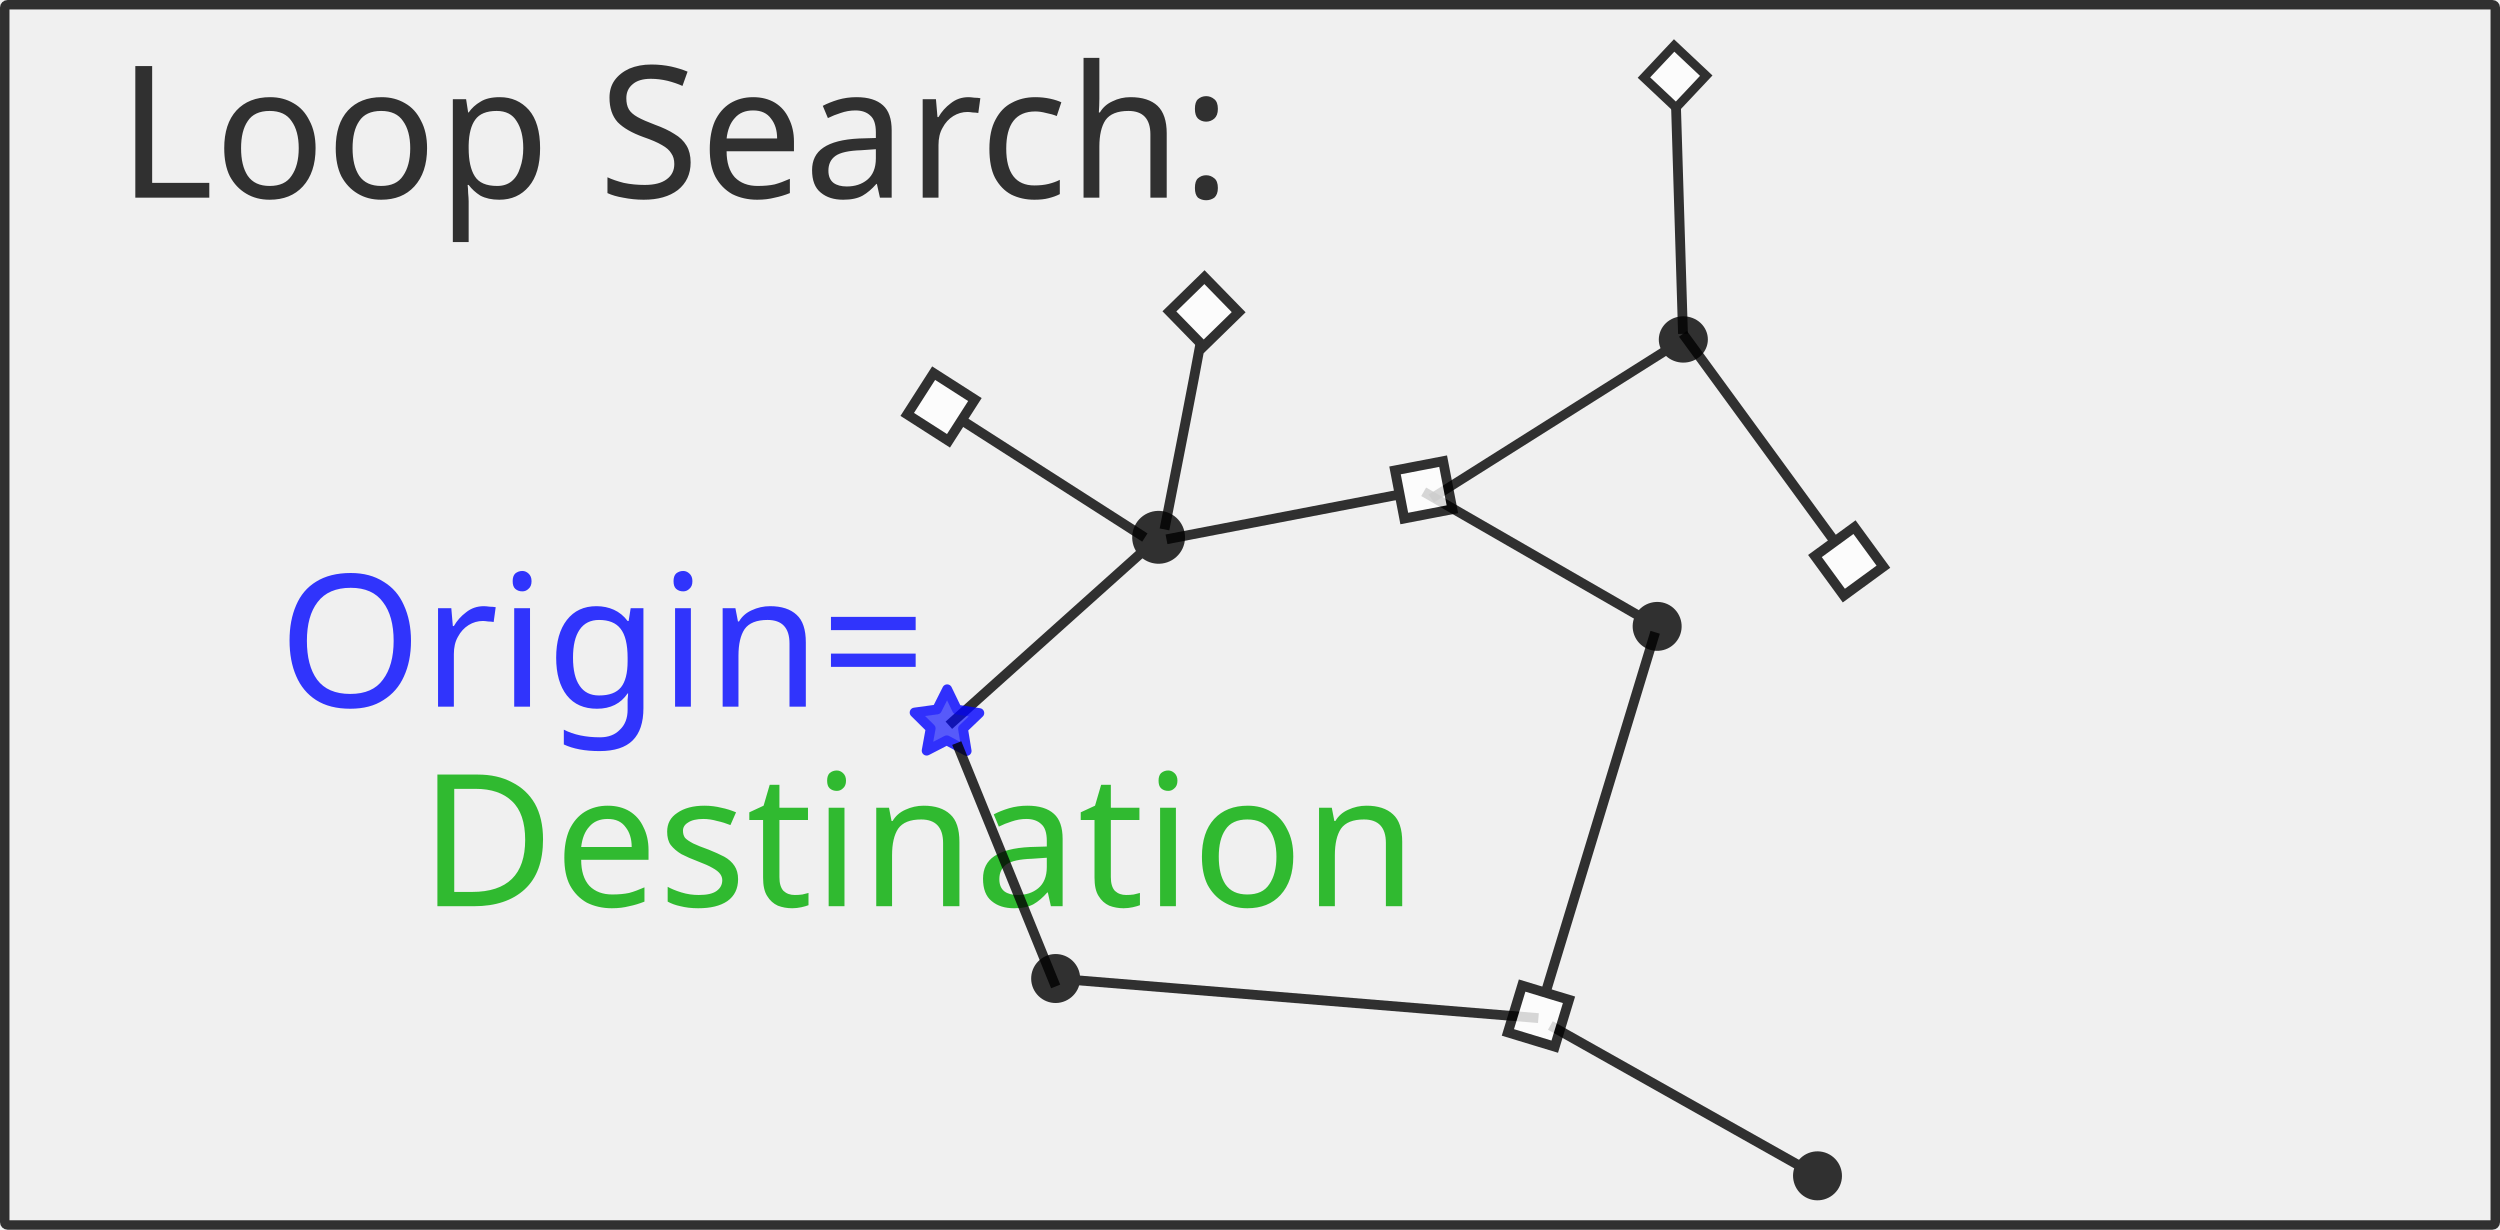
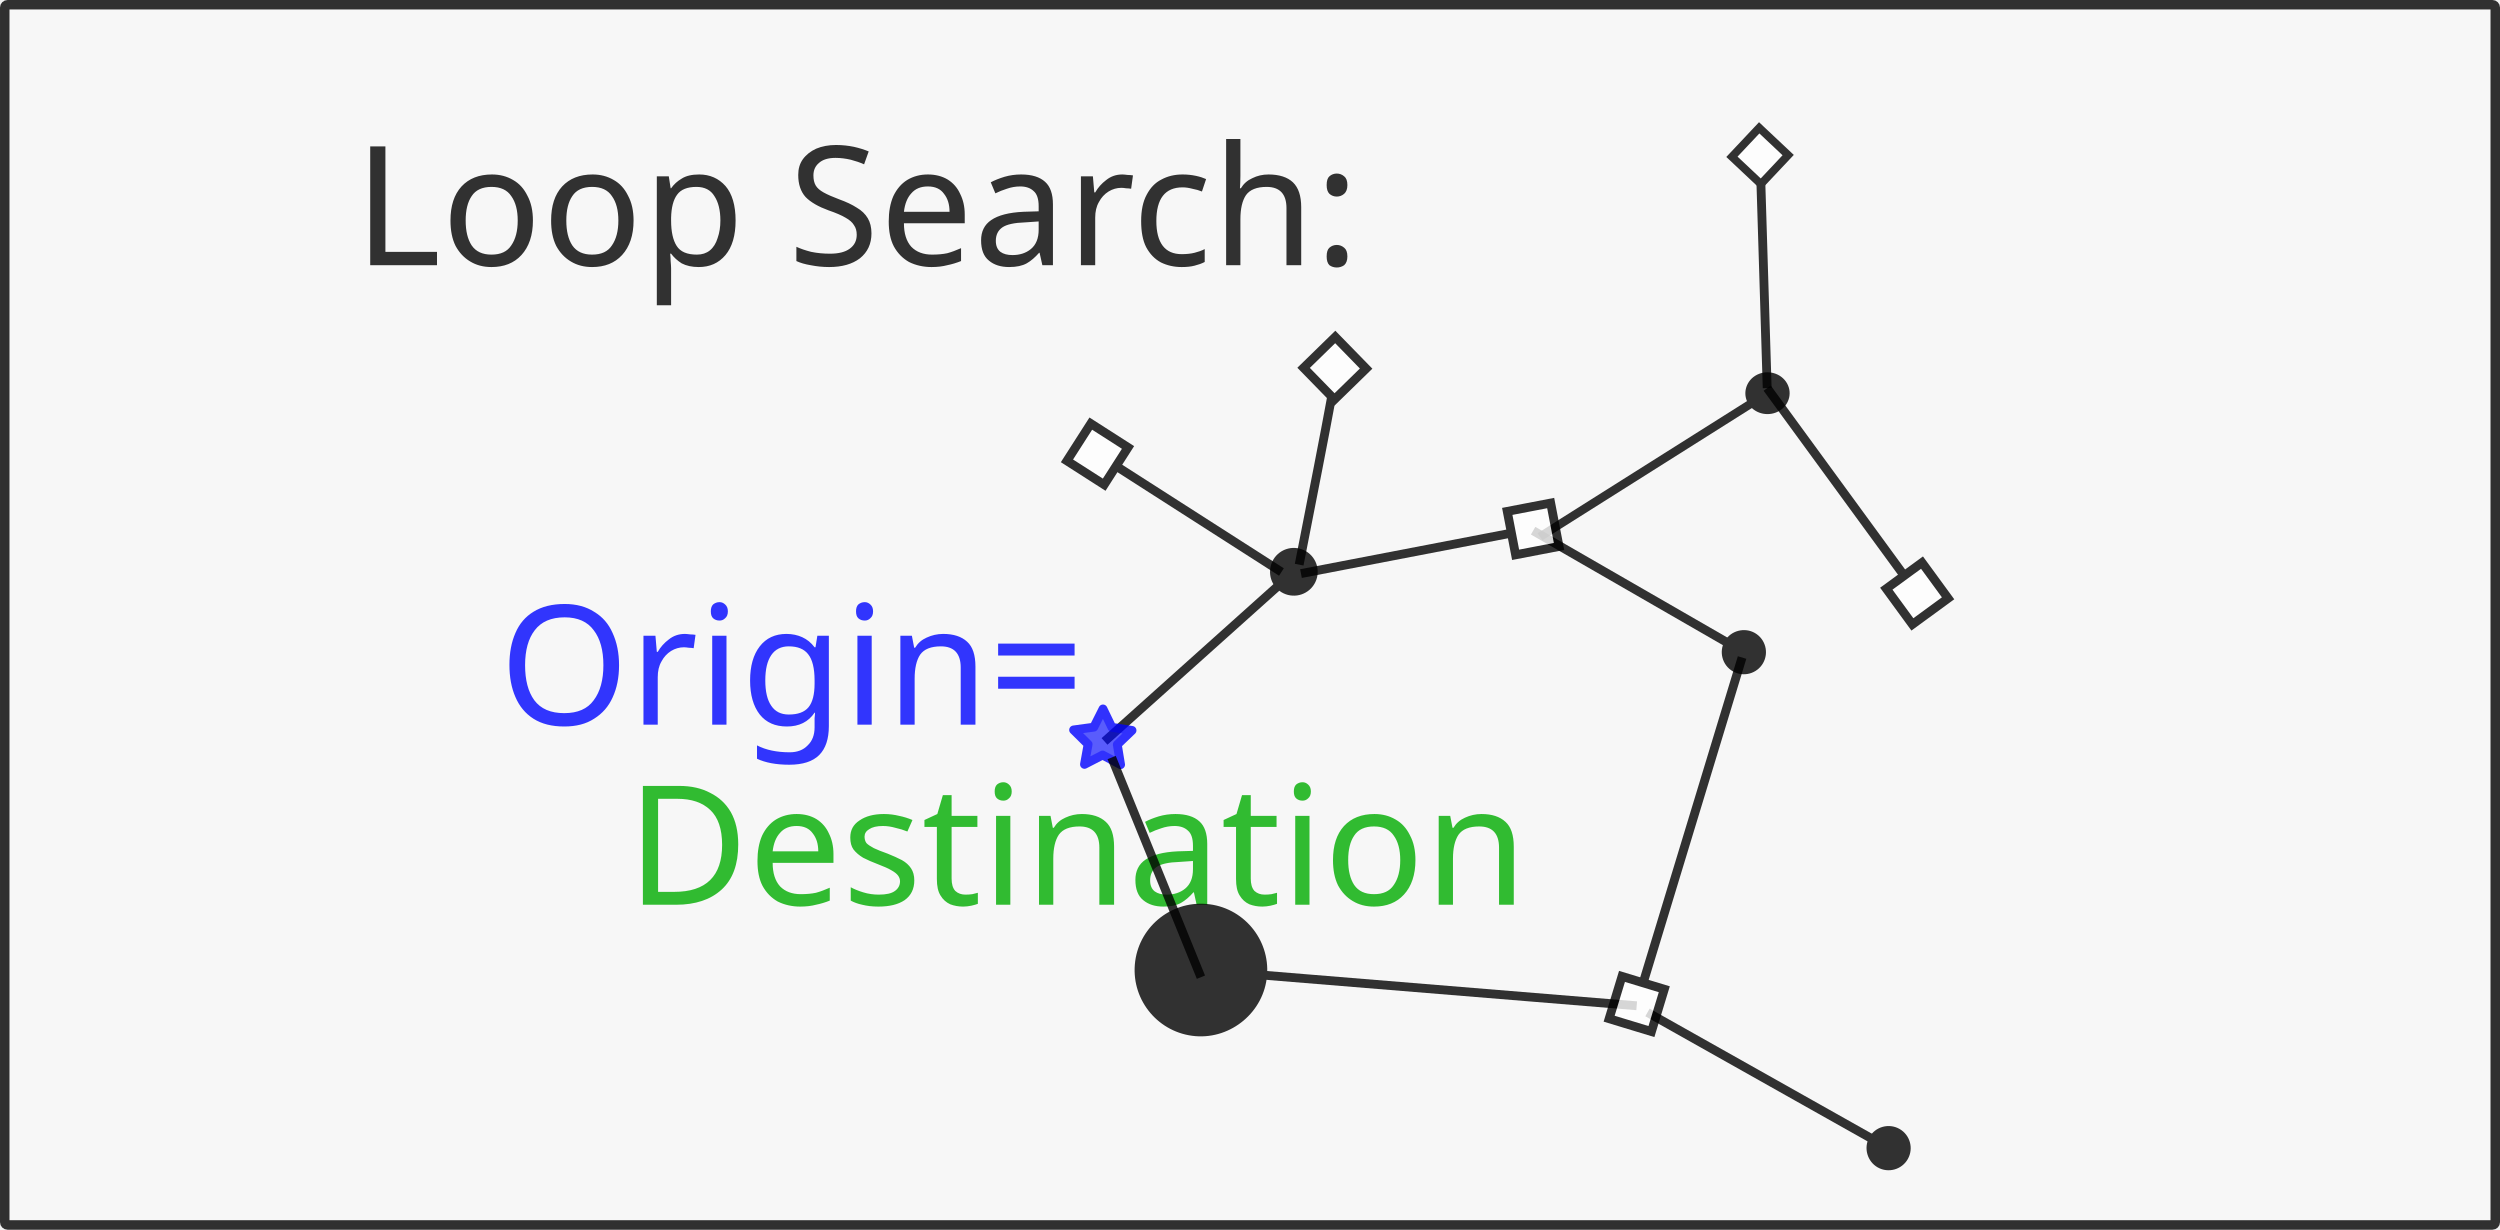
- <svg xmlns="http://www.w3.org/2000/svg" width="76.551mm" height="37.655mm" viewBox="0 0 76.551 37.655" version="1.1" id="svg17372">
+ <svg xmlns="http://www.w3.org/2000/svg" width="135.452mm" height="66.627mm" viewBox="0 0 135.452 66.627" version="1.1" id="svg17372">
  <defs id="defs17369">
-     <marker style="overflow:visible" id="marker108" refX="0" refY="0" orient="auto" markerWidth="1" markerHeight="1" viewBox="0 0 1 1" preserveAspectRatio="xMidYMid">
+     <marker style="overflow:visible" id="marker108" refX="0" refY="0" orient="auto" markerWidth="3" markerHeight="3" viewBox="0 0 1 1" preserveAspectRatio="xMidYMid">
      <path transform="scale(0.5)" style="fill:context-stroke;fill-rule:evenodd;stroke:none" d="M 5,0 C 5,2.76 2.76,5 0,5 -2.76,5 -5,2.76 -5,0 c 0,-2.76 2.3,-5 5,-5 2.76,0 5,2.24 5,5 z" id="path108" />
    </marker>
    <marker style="overflow:visible" id="marker106" refX="0" refY="0" orient="auto" markerWidth="1" markerHeight="1" viewBox="0 0 1 1" preserveAspectRatio="xMidYMid">
      <path transform="scale(0.5)" style="fill:context-fill;fill-rule:evenodd;stroke:context-stroke;stroke-width:2" d="M -5,-5 V 5 H 5 V -5 Z" id="path106" />
    </marker>
    <marker style="overflow:visible" id="marker44" refX="0" refY="0" orient="auto" markerWidth="1" markerHeight="1" viewBox="0 0 1 1" preserveAspectRatio="xMidYMid">
      <path transform="scale(0.5)" style="fill:context-stroke;fill-rule:evenodd;stroke:none" d="M 5,0 C 5,2.76 2.76,5 0,5 -2.76,5 -5,2.76 -5,0 c 0,-2.76 2.3,-5 5,-5 2.76,0 5,2.24 5,5 z" id="path44" />
    </marker>
    <marker style="overflow:visible" id="marker43" refX="0" refY="0" orient="auto" markerWidth="1" markerHeight="1" viewBox="0 0 1 1" preserveAspectRatio="xMidYMid">
      <path transform="scale(0.5)" style="fill:context-fill;fill-rule:evenodd;stroke:context-stroke;stroke-width:2" d="M -5,-5 V 5 H 5 V -5 Z" id="path43" />
    </marker>
    <marker style="overflow:visible" id="marker33" refX="0" refY="0" orient="auto" markerWidth="1" markerHeight="1" viewBox="0 0 1 1" preserveAspectRatio="xMidYMid">
      <path transform="scale(0.5)" style="fill:context-fill;fill-rule:evenodd;stroke:context-stroke;stroke-width:2" d="M -5,-5 V 5 H 5 V -5 Z" id="path33" />
    </marker>
    <marker style="overflow:visible" id="marker29" refX="0" refY="0" orient="auto" markerWidth="1" markerHeight="1" viewBox="0 0 1 1" preserveAspectRatio="xMidYMid">
      <path transform="scale(0.5)" style="fill:context-fill;fill-rule:evenodd;stroke:context-stroke;stroke-width:2" d="M -5,-5 V 5 H 5 V -5 Z" id="path29" />
    </marker>
    <marker style="overflow:visible" refX="0" refY="0" orient="auto" id="marker28" markerWidth="1" markerHeight="1" viewBox="0 0 1 1" preserveAspectRatio="xMidYMid">
      <path transform="scale(0.45)" style="fill:context-fill;fill-rule:evenodd;stroke:context-stroke;stroke-width:2" d="M 0,-7.071 -7.071,0 0,7.071 7.071,0 Z" id="path28" />
    </marker>
    <marker style="overflow:visible" id="ColoredSquare" refX="0" refY="0" orient="auto" markerWidth="1" markerHeight="1" viewBox="0 0 1 1" preserveAspectRatio="xMidYMid">
      <path transform="scale(0.5)" style="fill:context-fill;fill-rule:evenodd;stroke:context-stroke;stroke-width:2" d="M -5,-5 V 5 H 5 V -5 Z" id="path23" />
    </marker>
    <marker style="overflow:visible" id="Dot" refX="0" refY="0" orient="auto" markerWidth="1" markerHeight="1" viewBox="0 0 1 1" preserveAspectRatio="xMidYMid">
      <path transform="scale(0.5)" style="fill:context-stroke;fill-rule:evenodd;stroke:none" d="M 5,0 C 5,2.76 2.76,5 0,5 -2.76,5 -5,2.76 -5,0 c 0,-2.76 2.3,-5 5,-5 2.76,0 5,2.24 5,5 z" id="path17" />
    </marker>
    <marker style="overflow:visible" id="ColoredDot" refX="0" refY="0" orient="auto" markerWidth="1" markerHeight="1" viewBox="0 0 1 1" preserveAspectRatio="xMidYMid">
      <path transform="scale(0.45)" style="fill:context-fill;fill-rule:evenodd;stroke:context-stroke;stroke-width:2" d="M 5,0 C 5,2.76 2.76,5 0,5 -2.76,5 -5,2.76 -5,0 c 0,-2.76 2.3,-5 5,-5 2.76,0 5,2.24 5,5 z" id="path20" />
    </marker>
    <marker style="overflow:visible" id="marker10" refX="0" refY="0" orient="auto" markerWidth="1" markerHeight="1" viewBox="0 0 1 1" preserveAspectRatio="xMidYMid">
      <path transform="scale(0.5)" style="fill:context-stroke;fill-rule:evenodd;stroke:none" d="M 5,0 C 5,2.76 2.76,5 0,5 -2.76,5 -5,2.76 -5,0 c 0,-2.76 2.3,-5 5,-5 2.76,0 5,2.24 5,5 z" id="path10" />
    </marker>
  </defs>
-   <g id="layer1" transform="translate(-27.09486,-134.3607)">
-     <path style="opacity:0.8;fill:#0005ff;fill-opacity:1;stroke:#000000;stroke-width:0.3;stroke-linejoin:round;stroke-miterlimit:0.5;stroke-dasharray:none;stroke-opacity:1;marker-end:url(#marker44)" d="m 63.49,103.534 c 2.383,1.373 4.766,2.746 7.149,4.12" id="path46" transform="translate(7.198538,45.88598)" />
-     <path style="opacity:0.8;fill:#000000;fill-opacity:1;stroke:#000000;stroke-width:0.3;stroke-linejoin:round;stroke-miterlimit:0.5;stroke-dasharray:none;stroke-opacity:1;marker-end:url(#ColoredDot)" d="m 50.041,111.046 c 2.141,-1.918 4.281,-3.837 6.422,-5.755" id="path47" transform="translate(6.108065,45.52248)" />
-     <path style="opacity:0.8;fill:#000000;fill-opacity:1;stroke:#000000;stroke-width:0.3;stroke-linejoin:round;stroke-miterlimit:0.5;stroke-dasharray:none;stroke-opacity:1;marker-end:url(#marker10)" d="m 56.705,105.715 c 1.716,2.565 3.433,5.129 5.149,7.694" id="path49" transform="matrix(0,-0.9457245,1.002905,0,-35.10025,203.252)" />
-     <path style="opacity:0.8;fill:#000000;fill-opacity:1;stroke:#000000;stroke-width:0.3;stroke-linejoin:round;stroke-miterlimit:0.5;stroke-dasharray:none;stroke-opacity:1;marker-end:url(#Dot)" d="m 76.818,124.738 c -2.726,1.535 -5.452,3.069 -8.179,4.604" id="path50" transform="matrix(-1,0,0,1,151.3857,41.02338)" />
-     <path style="opacity:0.8;fill:#ffffff;fill-opacity:1;stroke:#000000;stroke-width:0.3;stroke-linejoin:round;stroke-miterlimit:0.5;stroke-dasharray:none;stroke-opacity:1;marker-end:url(#ColoredSquare)" d="m 72.214,117.347 c 2.322,-1.696 4.645,-3.393 6.967,-5.089" id="path51" transform="rotate(90,61.80315,134.1721)" />
-     <path style="opacity:0.8;fill:#ffffff;fill-opacity:1;stroke:#000000;stroke-width:0.3;stroke-linejoin:round;stroke-miterlimit:0.5;stroke-dasharray:none;stroke-opacity:1;marker-end:url(#marker29)" d="m 84.269,118.983 c 0.444,-2.262 0.889,-4.523 1.09,-5.634 0.202,-1.111 0.162,-1.07 0.121,-1.03" id="path52" transform="translate(-21.51725,31.58866)" />
-     <path style="opacity:0.8;fill:#ffffff;fill-opacity:1;stroke:#000000;stroke-width:0.3;stroke-linejoin:round;stroke-miterlimit:0.5;stroke-dasharray:none;stroke-opacity:1;marker-end:url(#marker33)" d="m 68.215,129.463 c -2.08,-1.333 -4.16,-2.666 -6.24,-3.998" id="path54" transform="translate(-6.064451,21.35777)" />
-     <path style="opacity:0.8;fill:#ffffff;fill-opacity:1;stroke:#000000;stroke-width:0.3;stroke-linejoin:round;stroke-miterlimit:0.5;stroke-dasharray:none;stroke-opacity:1;marker-end:url(#marker28)" d="m 72.456,117.589 c -2.625,0.081 -5.25,0.162 -7.876,0.242" id="path55" transform="rotate(90,62.04548,134.1721)" />
-     <path style="opacity:0.8;fill:#0005ff;fill-opacity:1;stroke:none;stroke-width:0.3;stroke-linejoin:round;stroke-miterlimit:0.5;stroke-dasharray:none;stroke-opacity:1" d="m 55.554,105.049 c 3.231,-0.444 6.462,-0.889 9.693,-1.333" id="path57" transform="translate(7.198538,45.88598)" />
-     <path style="opacity:0.8;fill:#ffffff;fill-opacity:1;stroke:#000000;stroke-width:0.3;stroke-linejoin:round;stroke-miterlimit:0.5;stroke-dasharray:none;stroke-opacity:1;marker-end:url(#marker43)" d="m 55.554,105.352 c 2.625,-0.505 5.25,-1.01 7.876,-1.515" id="path58" transform="translate(7.25912,45.52248)" />
-     <text xml:space="preserve" style="font-size:5.644px;line-height:0.9;font-family:'MS UI Gothic';-inkscape-font-specification:'MS UI Gothic, Normal';opacity:0.8;fill:#00ad00;fill-opacity:1;stroke:none;stroke-width:0.3;stroke-linejoin:round;stroke-miterlimit:0.5;stroke-dasharray:none;stroke-opacity:1" x="39.942" y="162.108" id="text59">
-       <tspan id="tspan59" style="fill:#00ad00;fill-opacity:1;stroke:none;stroke-width:0.3" x="39.942" y="162.108">Destination</tspan>
-     </text>
-     <path style="opacity:0.8;fill:#0005ff;fill-opacity:0.8;stroke:#0000ff;stroke-width:0.3;stroke-linejoin:round;stroke-miterlimit:0.5;stroke-dasharray:none;stroke-opacity:1" id="path60" d="m 77.848,125.586 -0.61,-0.327 -0.615,0.317 0.123,-0.681 -0.492,-0.487 0.686,-0.094 0.311,-0.618 0.301,0.623 0.684,0.105 -0.5,0.479 z" transform="translate(-21.15376,31.77041)" />
-     <text xml:space="preserve" style="font-size:5.644px;line-height:0.9;font-family:'MS UI Gothic';-inkscape-font-specification:'MS UI Gothic, Normal';opacity:0.8;fill:#0005ff;fill-opacity:1;stroke:none;stroke-width:0.3;stroke-linejoin:round;stroke-miterlimit:0.5;stroke-dasharray:none;stroke-opacity:1" x="35.619" y="156" id="text99">
-       <tspan id="tspan99" style="fill:#0005ff;fill-opacity:1;stroke:none;stroke-width:0.3" x="35.619" y="156">Origin=</tspan>
-     </text>
-     <path style="opacity:0.8;fill:#ffffff;fill-opacity:1;stroke:#000000;stroke-width:0.3;stroke-linejoin:round;stroke-miterlimit:0.5;stroke-dasharray:none;stroke-opacity:1;marker-end:url(#marker108)" d="m 68.033,156.968 c -4.927,-0.404 -9.855,-0.808 -14.782,-1.212" id="path103" transform="translate(6.168647,8.567565)" />
-     <path style="opacity:0.8;fill:#000000;fill-opacity:1;stroke:#000000;stroke-width:0.3;stroke-linejoin:round;stroke-miterlimit:0.5;stroke-dasharray:none;stroke-opacity:1" d="m 53.251,155.998 c -1.01,-2.484 -2.019,-4.968 -3.029,-7.452" id="path104" transform="translate(6.168647,8.567565)" />
-     <path style="opacity:0.8;fill:#ffffff;fill-opacity:1;stroke:#000000;stroke-width:0.3;stroke-linejoin:round;stroke-miterlimit:0.5;stroke-dasharray:none;stroke-opacity:1;marker-end:url(#marker106)" d="m 71.608,145.154 c -1.191,3.918 -2.383,7.835 -3.574,11.753" id="path102" transform="translate(6.168647,8.567565)" />
-     <text xml:space="preserve" style="font-size:5.644px;line-height:0.9;font-family:'MS UI Gothic';-inkscape-font-specification:'MS UI Gothic, Normal';opacity:0.8;fill:#000000;fill-opacity:1;stroke:none;stroke-width:0.3;stroke-linejoin:round;stroke-miterlimit:0.5;stroke-dasharray:none;stroke-opacity:1" x="30.693" y="140.413" id="text108-6">
-       <tspan id="tspan108-3" style="fill:#000000;fill-opacity:1;stroke:none;stroke-width:0.3" x="30.693" y="140.413">Loop Search:</tspan>
-     </text>
-     <rect style="opacity:0.8;fill:none;fill-opacity:1;stroke:#000000;stroke-width:0.29;stroke-linejoin:round;stroke-miterlimit:0.5;stroke-dasharray:none;stroke-opacity:1" id="rect111" width="76.261" height="37.364" x="27.24" y="134.506" ry="0.086" />
+   <g id="layer1" transform="translate(-271.9449,-36.627)">
+     <g id="g88">
+       <rect style="opacity:0.8;fill:#f9f9f9;fill-opacity:1;stroke:#000000;stroke-width:0.514;stroke-linejoin:round;stroke-miterlimit:0.5;stroke-dasharray:none;stroke-opacity:1" id="rect82" width="134.938" height="66.113" x="272.202" y="36.884" ry="0.152" />
+       <g id="g86" transform="matrix(1.597175,0,0,1.597175,-12.92616,-129.7467)">
+         <path style="opacity:0.8;fill:#0005ff;fill-opacity:1;stroke:#000000;stroke-width:0.3;stroke-linejoin:round;stroke-miterlimit:0.5;stroke-dasharray:none;stroke-opacity:1;marker-end:url(#marker44)" d="m 63.49,103.534 c 2.383,1.373 4.766,2.746 7.149,4.12" id="path46" transform="translate(166.8773,18.63667)" />
+         <path style="opacity:0.8;fill:#000000;fill-opacity:1;stroke:#000000;stroke-width:0.3;stroke-linejoin:round;stroke-miterlimit:0.5;stroke-dasharray:none;stroke-opacity:1;marker-end:url(#ColoredDot)" d="m 50.041,111.046 c 2.141,-1.918 4.281,-3.837 6.422,-5.755" id="path47" transform="translate(165.7869,18.27318)" />
+         <path style="opacity:0.8;fill:#000000;fill-opacity:1;stroke:#000000;stroke-width:0.3;stroke-linejoin:round;stroke-miterlimit:0.5;stroke-dasharray:none;stroke-opacity:1;marker-end:url(#marker10)" d="m 56.705,105.715 c 1.716,2.565 3.433,5.129 5.149,7.694" id="path49" transform="matrix(0,-0.9457245,1.002905,0,124.5786,176.0027)" />
+         <path style="opacity:0.8;fill:#000000;fill-opacity:1;stroke:#000000;stroke-width:0.3;stroke-linejoin:round;stroke-miterlimit:0.5;stroke-dasharray:none;stroke-opacity:1;marker-end:url(#Dot)" d="m 76.818,124.738 c -2.726,1.535 -5.452,3.069 -8.179,4.604" id="path50" transform="matrix(-1,0,0,1,311.0645,13.77407)" />
+         <path style="opacity:0.8;fill:#ffffff;fill-opacity:1;stroke:#000000;stroke-width:0.3;stroke-linejoin:round;stroke-miterlimit:0.5;stroke-dasharray:none;stroke-opacity:1;marker-end:url(#ColoredSquare)" d="m 72.214,117.347 c 2.322,-1.696 4.645,-3.393 6.967,-5.089" id="path51" transform="rotate(90,155.2672,200.3869)" />
+         <path style="opacity:0.8;fill:#ffffff;fill-opacity:1;stroke:#000000;stroke-width:0.3;stroke-linejoin:round;stroke-miterlimit:0.5;stroke-dasharray:none;stroke-opacity:1;marker-end:url(#marker29)" d="m 84.269,118.983 c 0.444,-2.262 0.889,-4.523 1.09,-5.634 0.202,-1.111 0.162,-1.07 0.121,-1.03" id="path52" transform="translate(138.1616,4.339357)" />
+         <path style="opacity:0.8;fill:#ffffff;fill-opacity:1;stroke:#000000;stroke-width:0.3;stroke-linejoin:round;stroke-miterlimit:0.5;stroke-dasharray:none;stroke-opacity:1;marker-end:url(#marker33)" d="m 68.215,129.463 c -2.08,-1.333 -4.16,-2.666 -6.24,-3.998" id="path54" transform="translate(153.6144,-5.891535)" />
+         <path style="opacity:0.8;fill:#ffffff;fill-opacity:1;stroke:#000000;stroke-width:0.3;stroke-linejoin:round;stroke-miterlimit:0.5;stroke-dasharray:none;stroke-opacity:1;marker-end:url(#marker28)" d="m 72.456,117.589 c -2.625,0.081 -5.25,0.162 -7.876,0.242" id="path55" transform="rotate(90,155.5095,200.3869)" />
+         <path style="opacity:0.8;fill:#0005ff;fill-opacity:1;stroke:none;stroke-width:0.3;stroke-linejoin:round;stroke-miterlimit:0.5;stroke-dasharray:none;stroke-opacity:1" d="m 55.554,105.049 c 3.231,-0.444 6.462,-0.889 9.693,-1.333" id="path57" transform="translate(166.8773,18.63667)" />
+         <path style="opacity:0.8;fill:#ffffff;fill-opacity:1;stroke:#000000;stroke-width:0.3;stroke-linejoin:round;stroke-miterlimit:0.5;stroke-dasharray:none;stroke-opacity:1;marker-end:url(#marker43)" d="m 55.554,105.352 c 2.625,-0.505 5.25,-1.01 7.876,-1.515" id="path58" transform="translate(166.9379,18.27318)" />
+         <text xml:space="preserve" style="font-size:5.644px;line-height:0.9;font-family:'MS UI Gothic';-inkscape-font-specification:'MS UI Gothic, Normal';opacity:0.8;fill:#00ad00;fill-opacity:1;stroke:none;stroke-width:0.3;stroke-linejoin:round;stroke-miterlimit:0.5;stroke-dasharray:none;stroke-opacity:1" x="199.621" y="134.858" id="text59">
+           <tspan id="tspan59" style="fill:#00ad00;fill-opacity:1;stroke:none;stroke-width:0.3" x="199.621" y="134.858">Destination</tspan>
+         </text>
+         <path style="opacity:0.8;fill:#0005ff;fill-opacity:0.8;stroke:#0000ff;stroke-width:0.3;stroke-linejoin:round;stroke-miterlimit:0.5;stroke-dasharray:none;stroke-opacity:1" id="path60" d="m 77.848,125.586 -0.61,-0.327 -0.615,0.317 0.123,-0.681 -0.492,-0.487 0.686,-0.094 0.311,-0.618 0.301,0.623 0.684,0.105 -0.5,0.479 z" transform="translate(138.525,4.521102)" />
+         <text xml:space="preserve" style="font-size:5.644px;line-height:0.9;font-family:'MS UI Gothic';-inkscape-font-specification:'MS UI Gothic, Normal';opacity:0.8;fill:#0005ff;fill-opacity:1;stroke:none;stroke-width:0.3;stroke-linejoin:round;stroke-miterlimit:0.5;stroke-dasharray:none;stroke-opacity:1" x="195.298" y="128.75" id="text99">
+           <tspan id="tspan99" style="fill:#0005ff;fill-opacity:1;stroke:none;stroke-width:0.3" x="195.298" y="128.75">Origin=</tspan>
+         </text>
+         <path style="opacity:0.8;fill:#ffffff;fill-opacity:1;stroke:#000000;stroke-width:0.3;stroke-linejoin:round;stroke-miterlimit:0.5;stroke-dasharray:none;stroke-opacity:1;marker-end:url(#marker108)" d="m 68.033,156.968 c -4.927,-0.404 -9.855,-0.808 -14.782,-1.212" id="path103" transform="translate(165.8475,-18.68174)" />
+         <path style="opacity:0.8;fill:#000000;fill-opacity:1;stroke:#000000;stroke-width:0.3;stroke-linejoin:round;stroke-miterlimit:0.5;stroke-dasharray:none;stroke-opacity:1" d="m 53.251,155.998 c -1.01,-2.484 -2.019,-4.968 -3.029,-7.452" id="path104" transform="translate(165.8475,-18.68174)" />
+         <path style="opacity:0.8;fill:#ffffff;fill-opacity:1;stroke:#000000;stroke-width:0.3;stroke-linejoin:round;stroke-miterlimit:0.5;stroke-dasharray:none;stroke-opacity:1;marker-end:url(#marker106)" d="m 71.608,145.154 c -1.191,3.918 -2.383,7.835 -3.574,11.753" id="path102" transform="translate(165.8475,-18.68174)" />
+         <text xml:space="preserve" style="font-size:5.644px;line-height:0.9;font-family:'MS UI Gothic';-inkscape-font-specification:'MS UI Gothic, Normal';opacity:0.8;fill:#000000;fill-opacity:1;stroke:none;stroke-width:0.3;stroke-linejoin:round;stroke-miterlimit:0.5;stroke-dasharray:none;stroke-opacity:1" x="190.371" y="113.164" id="text108-6">
+           <tspan id="tspan108-3" style="fill:#000000;fill-opacity:1;stroke:none;stroke-width:0.3" x="190.371" y="113.164">Loop Search:</tspan>
+         </text>
+       </g>
+     </g>
  </g>
</svg>
